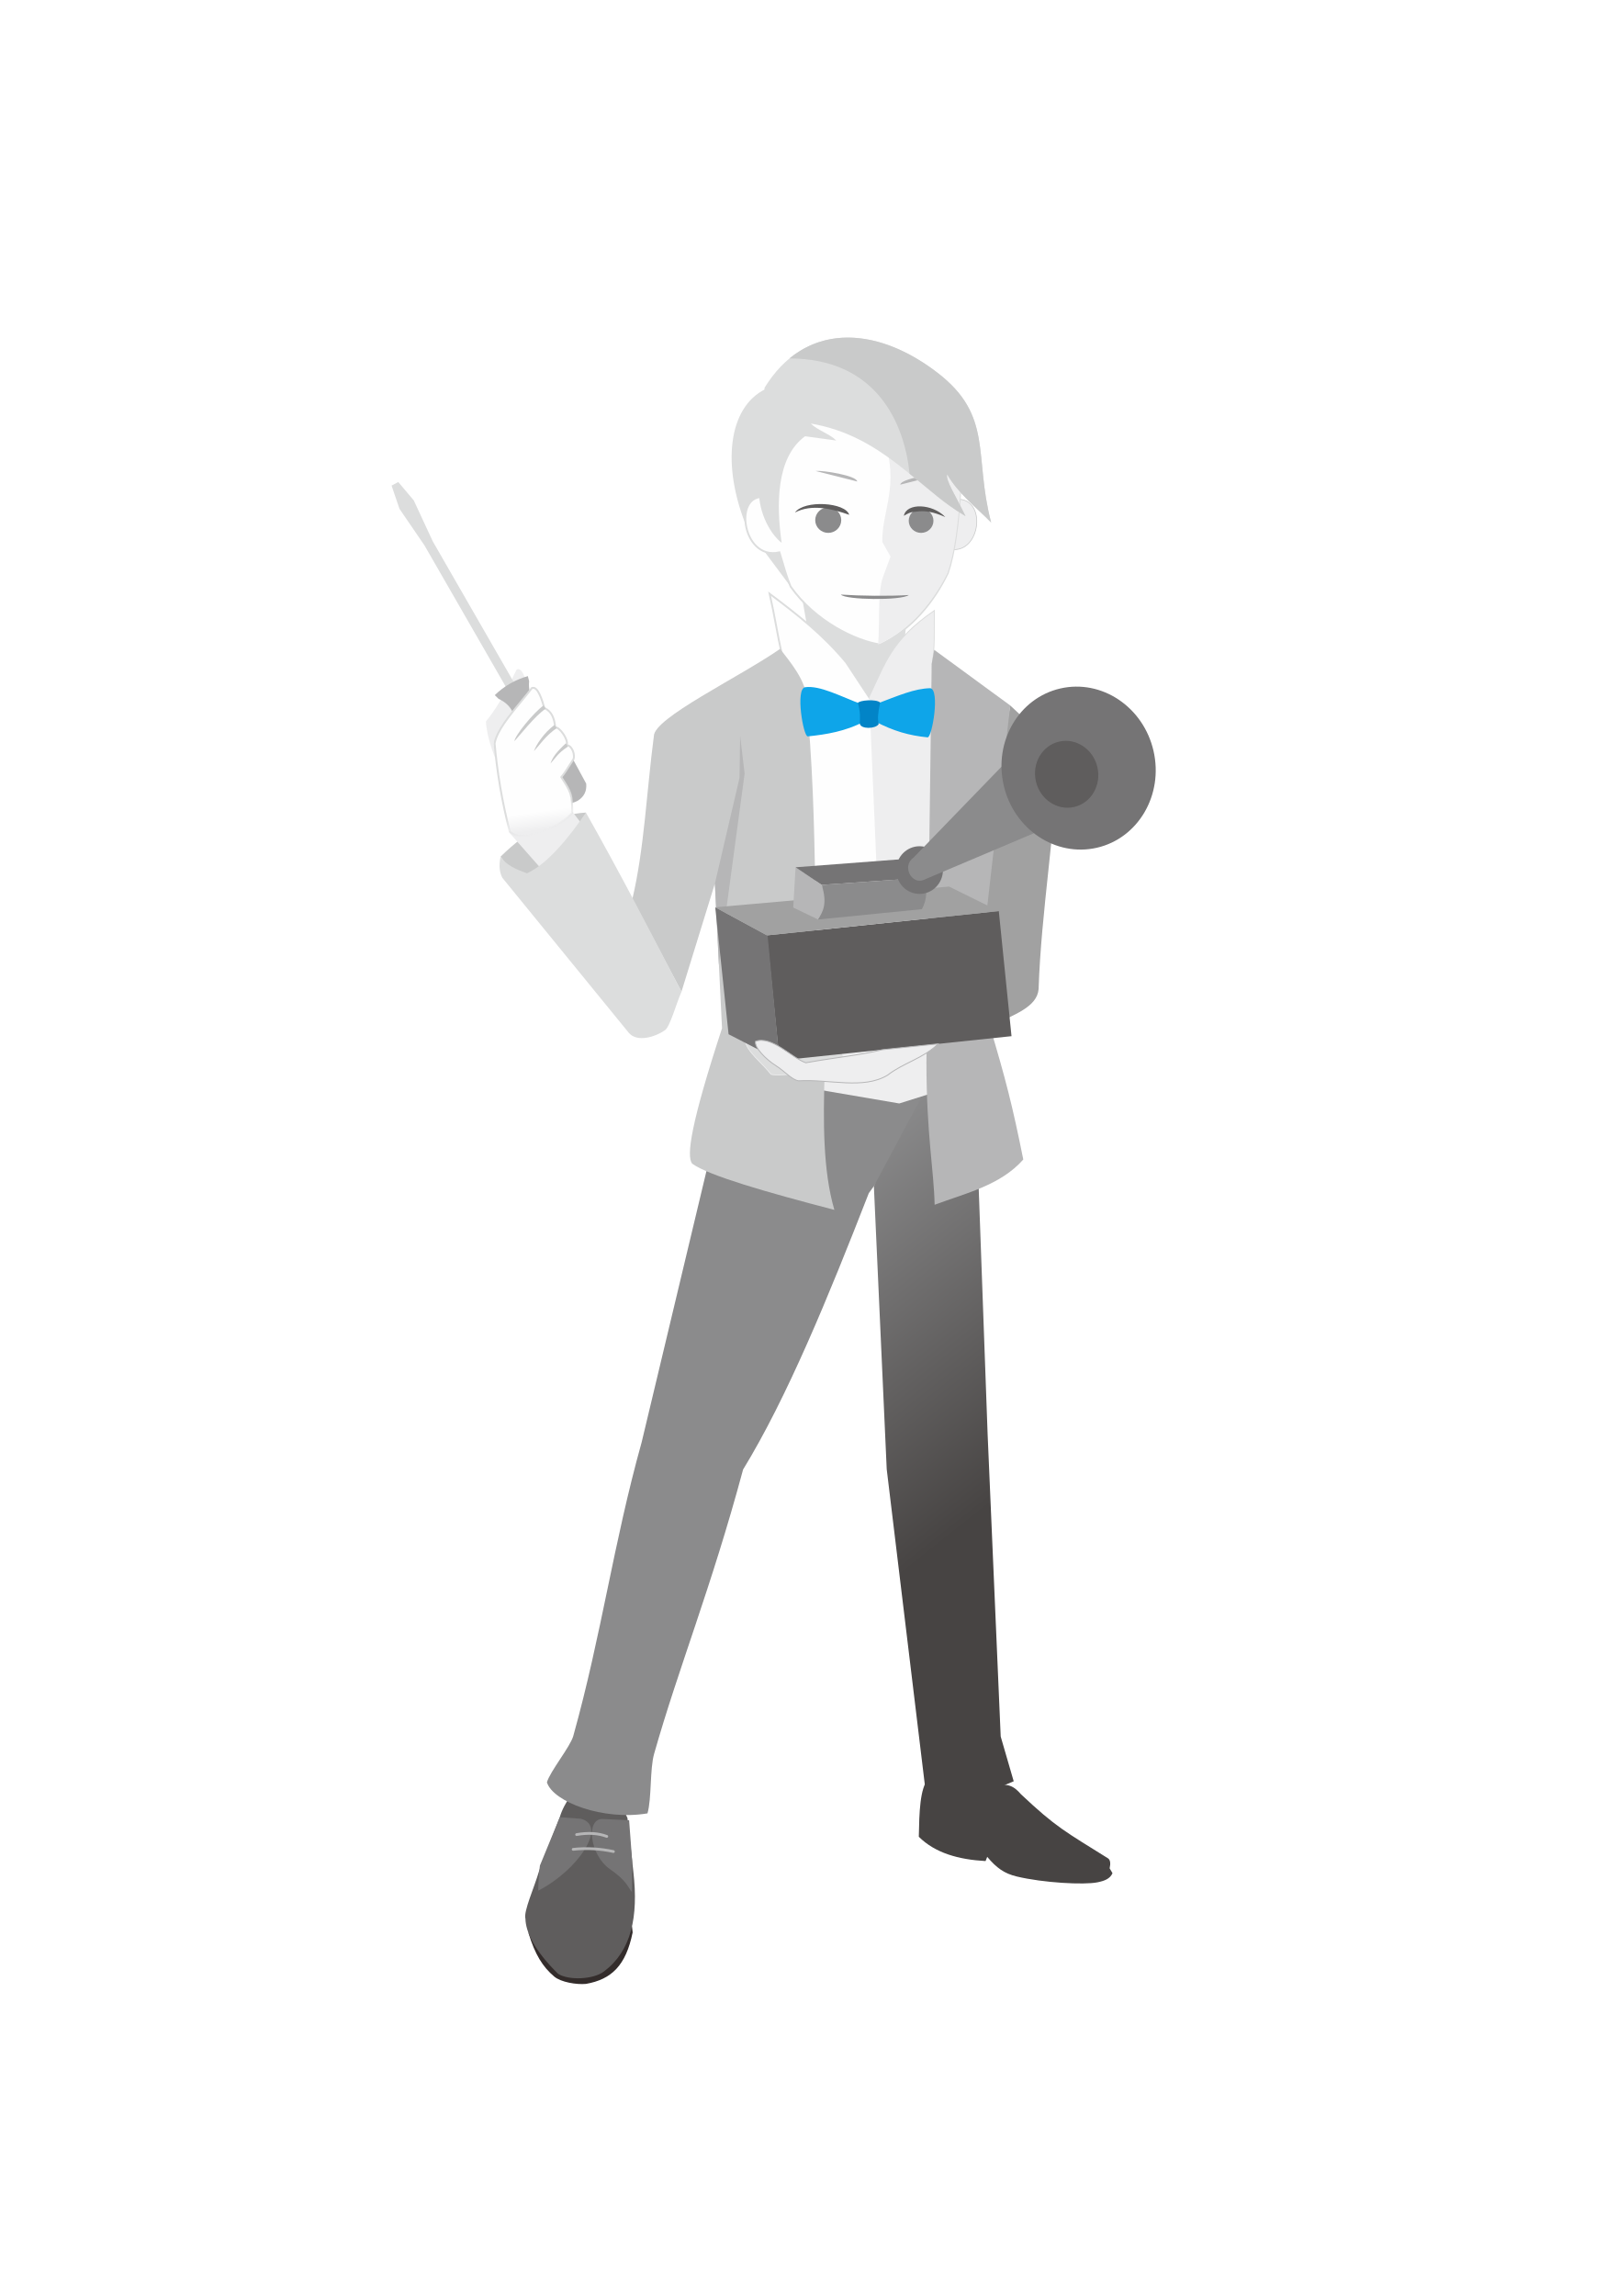
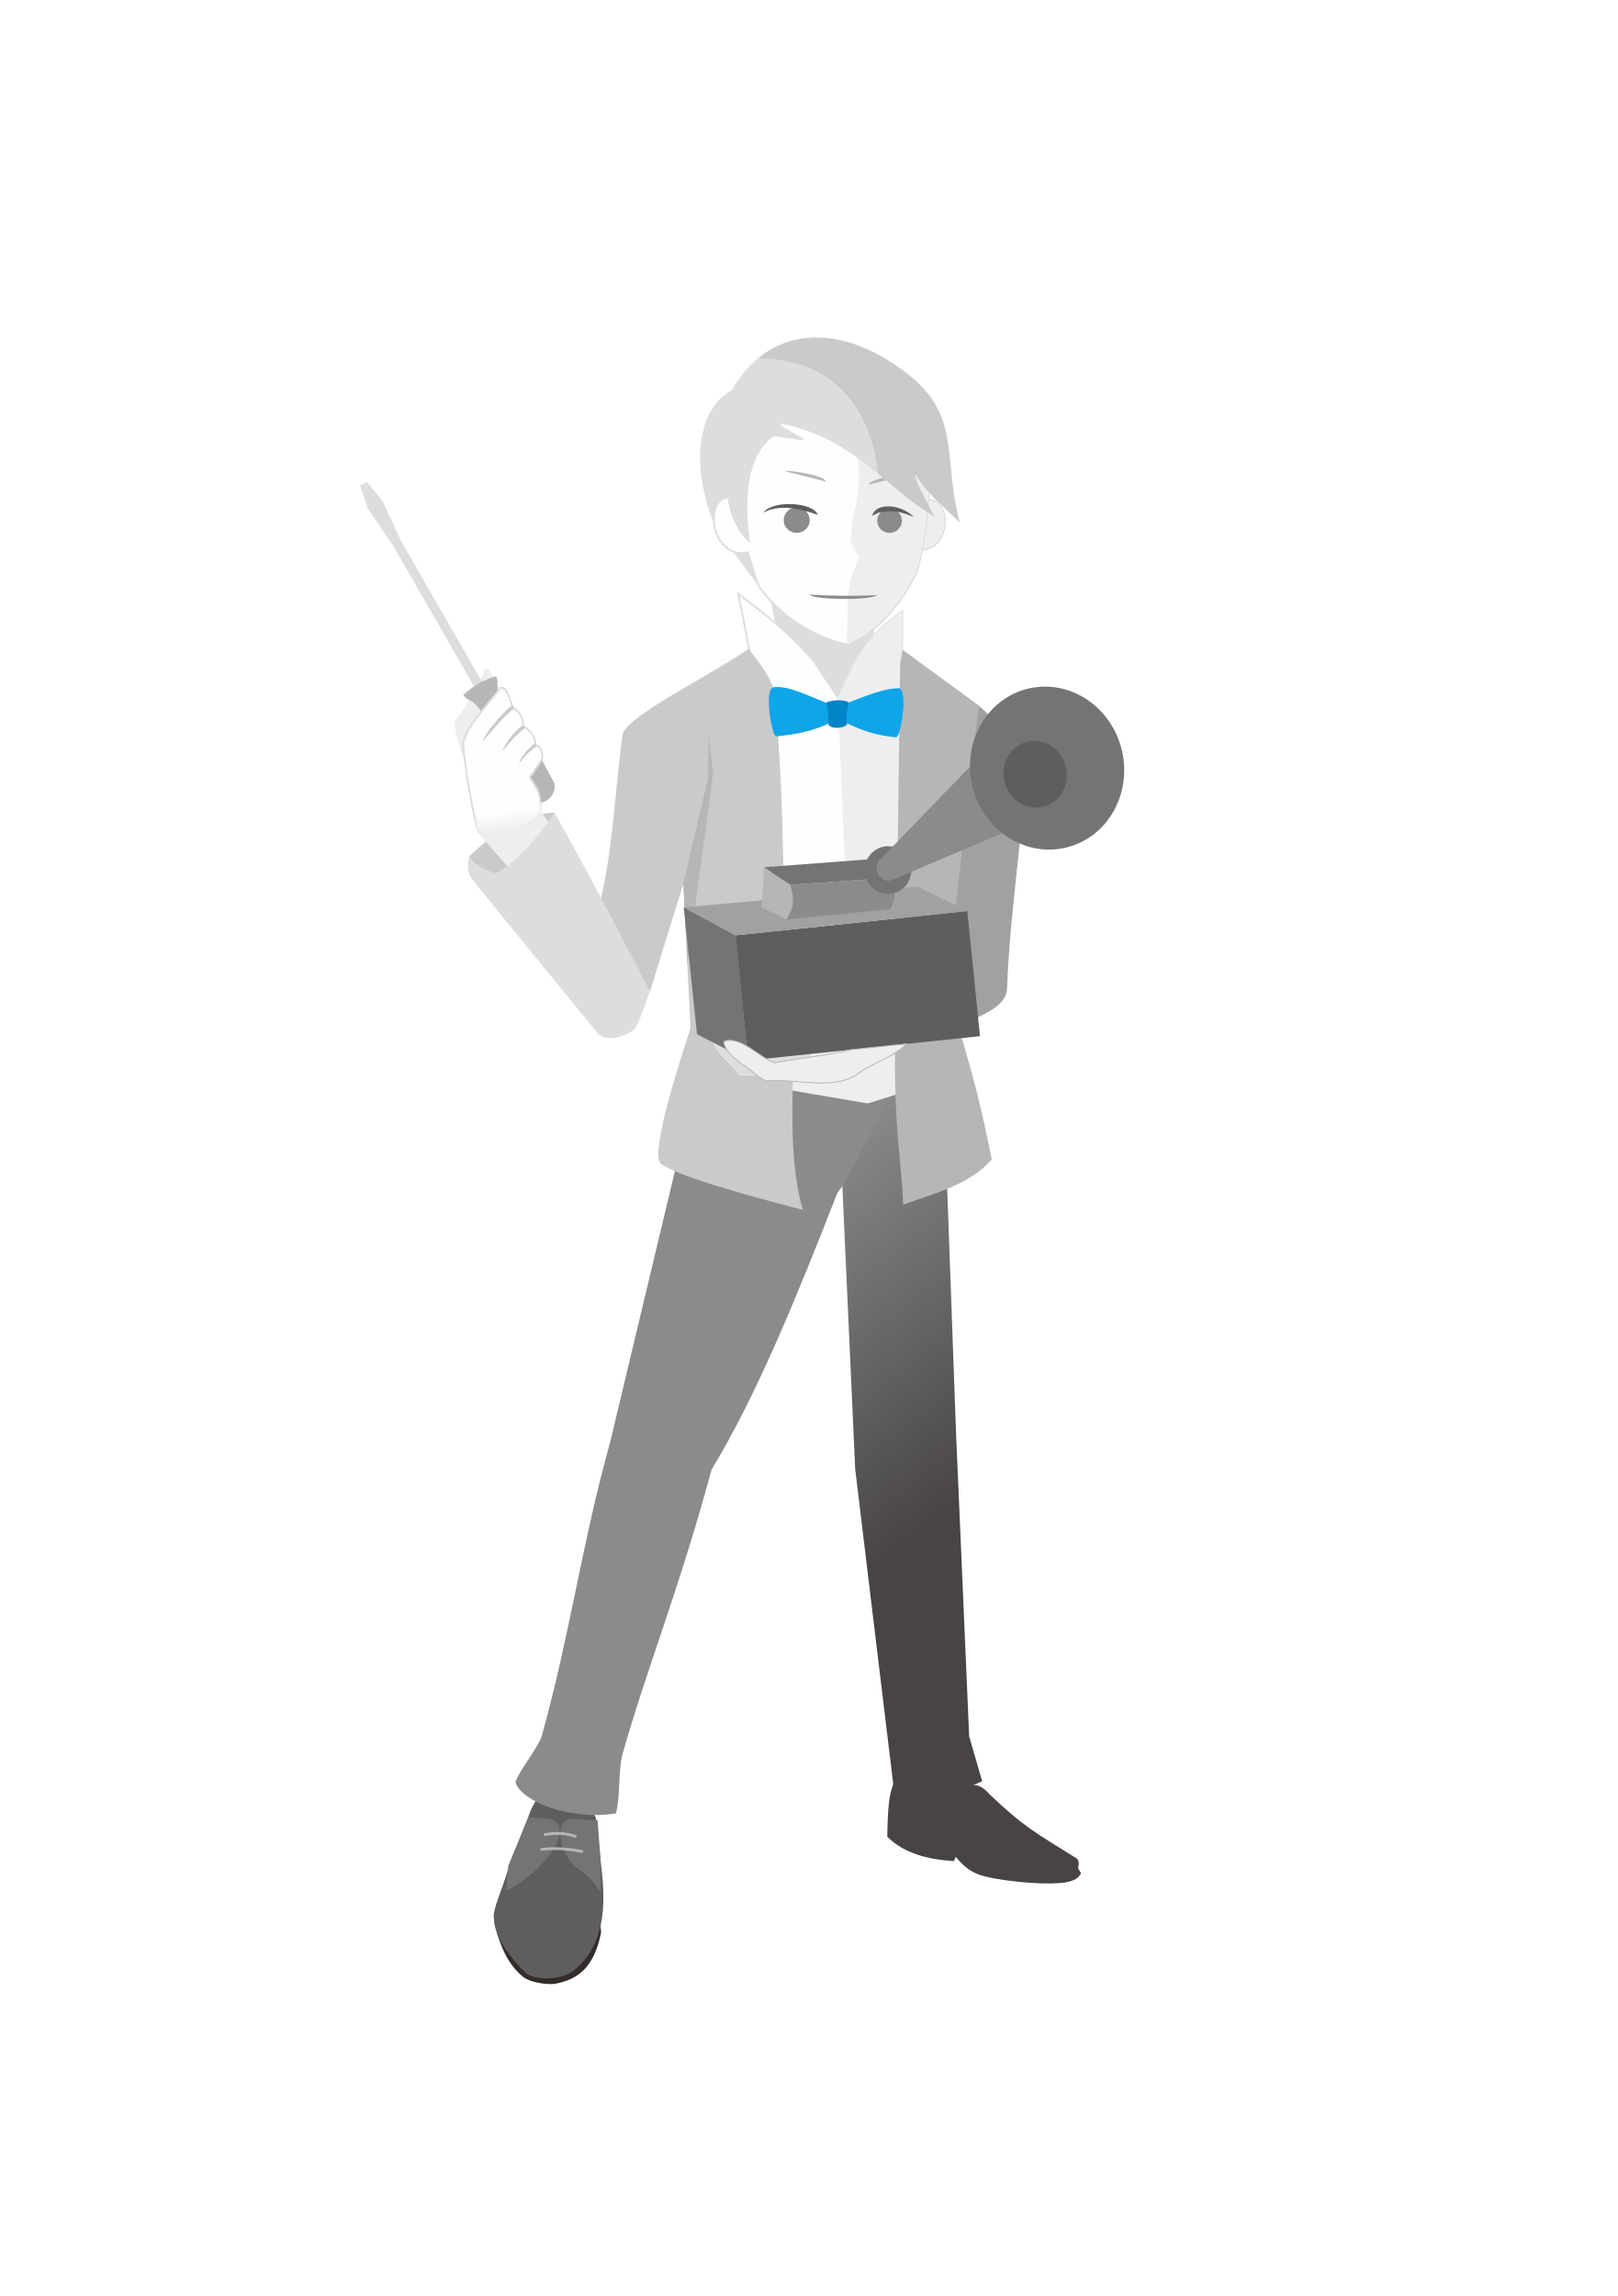
- <svg xmlns="http://www.w3.org/2000/svg" width="666" height="945" fill="none" viewBox="0 0 666 945">
-   <path fill="#332c2b" fill-rule="evenodd" d="m260.155 792.864.265 2.508c-2.777 13.624-8.704 19.312-19.191 21.168-3.8.375-10.297-.658-13.093-3.021-4.695-3.968-7.882-8.98-10.609-17.978z" clip-rule="evenodd" />
-   <path fill="#5f5d5d" fill-rule="evenodd" d="m230.432 747.935-8.535 22.172c-1.869 6.549-6.515 16.684-5.606 19.646.114 5.262 3.565 12.959 13.434 22.627 4.242 2.758 14.384 2.425 18.839-.909 11.383-8.522 14.259-22.593 12.172-40.91l-2.45-22.298-4.798-10.253-18.283.505c-2.259 3.384-3.994 6.575-4.773 9.42" clip-rule="evenodd" />
-   <path fill="#757475" fill-rule="evenodd" d="m230.432 747.935 8.611.631c11.193 2.739-.955 21.088-17.5 29.621.094-3.937.28-7.161.707-10.354z" clip-rule="evenodd" />
-   <path fill="#757475" fill-rule="evenodd" d="M248.343 748.674c-7.437-.546-5.628 14.861 2.71 20.617 6.636 4.582 7.173 6.95 9.051 9.477l.112-12.942-1.248-16.629c-3.763-.244-6.863-.279-10.625-.523" clip-rule="evenodd" />
-   <path stroke="#b6b6b7" stroke-linecap="round" stroke-miterlimit="22.926" stroke-width="1.134" d="M237.351 755.081c4.9-.85 9.007-.547 12.425.758m-13.837 5.317c5.844-.624 11.329-.217 16.566.909" />
-   <path fill="#8b8b8c" fill-rule="evenodd" d="m387.137 450.583-29.5 40.5c-16.748 42.947-33.665 84.188-51.75 113.75-13.194 49.022-26.488 81.301-36.618 116.983-1.82 6.414-.967 18.352-2.736 24.542-18.152 3.077-38.886-4.681-41.396-12.776 1.238-4.443 9.613-14.635 10.85-19.077 11.76-42.222 16.387-78.699 28.15-120.923l39.25-164.25 85.249 4.75z" clip-rule="evenodd" />
-   <path fill="url(#paint0_linear_31_2)" fill-rule="evenodd" d="m359.725 488.216 5.286 116.492 16.626 137.625c17.145 4.042 21.111-3.446 35.646-9.183l-5.355-18.425-5.383-124.436-5.033-138.83-12.876-17.377z" clip-rule="evenodd" />
-   <path fill="#a1a1a1" fill-rule="evenodd" d="m415.855 290.362 19.781 18.47c-.999 31.417-7.106 66.844-8.105 98.261-.625 7.429-9.924 10.467-20.051 15.395l-5.218-53.28z" clip-rule="evenodd" />
-   <path fill="#c9caca" fill-rule="evenodd" d="M241.182 334.441c-12.23.643-23.894 7.15-35.125 18.126l10.888 15.229 21.75-11.875z" clip-rule="evenodd" />
-   <path fill="#dcdddd" fill-rule="evenodd" d="m328.952 239.05 6.659 38.08 24.167 12.905 11.5-14.25 2.5-27.251zm-13.759-78.953c-15.606 7.499-18.286 31.872-7.547 57.49l21.853 29.269-14.414-35.416z" clip-rule="evenodd" />
-   <path fill="#eeeeef" fill-rule="evenodd" stroke="#c9caca" stroke-miterlimit="22.926" stroke-width=".288" d="M393.749 205.479c12.761-.685 9.992 22.605-2.41 20.609 1.165-7.392 1.245-13.217 2.41-20.609Z" clip-rule="evenodd" />
-   <path fill="#fefefe" fill-rule="evenodd" stroke="#dcdddd" stroke-miterlimit="22.926" stroke-width=".756" d="M320.852 227.337c1.753 5.827 3.027 10.461 4.594 14.091 10.101 14.316 26.67 22.32 36.916 23.856 12.758-5.991 22.129-17.638 27.8-29.414 2.792-8.209 4.296-19.863 5.21-34.824-1.877-53.014-71.035-57.708-78.707-7.232l-.47 11.088c-14.759-3.928-11.251 26.084 4.657 22.435Z" clip-rule="evenodd" />
-   <path fill="#eeeeef" fill-rule="evenodd" d="M363.689 180.647c6.903 18.824-.803 29.729-.482 42.425l3.375 6.026-3.134 8.437c-2.214 6.237-1.295 18.5-1.943 27.749 13.089-5.991 22.704-17.638 28.522-29.414 2.865-8.209 4.408-19.863 5.345-34.824a55 55 0 0 0-.801-7.604z" clip-rule="evenodd" />
-   <path fill="#b6b6b7" fill-rule="evenodd" d="M352.855 198.169c-.284-2.487-14.219-4.644-17.175-4.339 5.424 1.366 11.751 2.973 17.175 4.339m17.737 1.302c.284-2.487 14.219-4.644 17.175-4.339-5.424 1.366-11.751 2.974-17.175 4.339" clip-rule="evenodd" />
-   <path fill="#dcdddd" fill-rule="evenodd" d="M331.404 179.562c-12.063 8.763-11.825 28.571-9.642 43.871-5.397-4.232-10.14-14.233-9.221-23.251l2.17-40.566c16.368-26.741 45.238-26.113 71.109-6.268 23.245 17.831 14.903 34.152 22.176 61.708-6.173-6.28-13.511-11.878-18.078-19.766-.862 2.128 3.572 8.91 7.534 17.147-19.926-11.731-34.14-33.054-63.698-38.118 2.651 2.732 7.834 4.258 10.485 6.99-4.56-.663-8.275-1.084-12.835-1.747" clip-rule="evenodd" />
-   <path fill="#fefefe" fill-rule="evenodd" stroke="#dcdddd" stroke-miterlimit="22.926" stroke-width=".756" d="m322.933 280.503-.875-10.25c-2.125-9.208-3.125-16.666-5.25-25.875 11.822 8.884 21.896 16.752 31.5 28.25l9.531 14.469c6.831-14.197 9.048-23.244 26.563-35.438-.084 8.834.282 14.343-.876 21.625l6.971 176.839c-20.107-12.418-39.757-14.033-58.762-1.781l-5.833-134.933z" clip-rule="evenodd" />
-   <path fill="#eeeeef" fill-rule="evenodd" d="m357.839 287.097 6.554 153.188c5.972.723 11.994 2.568 18.061 5.445l7.738-3.336-6.666-169.11c1.158-7.282.867-12.79.876-21.625-17.515 12.194-19.732 21.241-26.563 35.438" clip-rule="evenodd" />
-   <path fill="#eeeeef" fill-rule="evenodd" d="m328.493 447.052.54-38.044 63.21 7.294-2.996 28.071 7.971 1.291-27.039 8.504z" clip-rule="evenodd" />
-   <path fill="#c9caca" fill-rule="evenodd" d="M321.196 267.027c.287 1.075 9.536 10.748 10.512 18.386 5.801 56.906 1.954 98.654 7.756 155.56-.634 20.66-.727 40.862 4 57-27.882-7.266-51.655-14.074-58.501-19-2.566-2.97-.52-16.769 12.251-55.75l-2.937-59.563-13.751 44.5-20.25-38c4.959-20.875 5.917-44.75 8.875-67.125-.151-7.503 34.697-24.005 52.045-36.008" clip-rule="evenodd" />
-   <path fill="#eeeeef" fill-rule="evenodd" d="m209.343 342.34 14.987 17.001 15.928-19.192-7.271-9.49z" clip-rule="evenodd" />
-   <path fill="#dcdddd" fill-rule="evenodd" d="M241.182 334.441c13.76 24.358 26.59 49.027 39.344 73.719-2.26 5.281-4.748 14.416-6.781 15.844-3.997 2.806-11.448 5.116-14.875 1.125l-52.063-63.812c-1.068-2.067-1.597-4.681-.75-8.75 2.322 3.594 6.538 5.295 10.875 6.875 8.57-3.895 17.744-15.312 24.25-25.001" clip-rule="evenodd" />
-   <path fill="#b6b6b7" fill-rule="evenodd" d="m384.567 267.458-1.041 5.826-2.171 163.954c.023 29.97 3.072 44.278 3.375 58.625 13.022-4.84 27.089-8.007 36.5-18.625-4.417-22-7.296-33.26-13.75-54.75l-1.332-47.287 9.707-84.839z" clip-rule="evenodd" />
-   <path fill="#0ea5e9" fill-rule="evenodd" d="M355.455 290.184c-9.788-3.719-17.927-8.147-24.036-7.337-4.102.62-.74 20.414 1.099 20.237 7.79-.783 15.534-2.13 23.04-6.027-.176-2.76.074-4.114-.103-6.873m4.946-.324c9.788-3.718 16.083-6.457 22.532-6.61 4.102.62.74 20.415-1.099 20.238-7.79-.784-14.043-2.622-21.55-6.519.177-2.76-.061-4.349.117-7.109" clip-rule="evenodd" />
-   <path fill="#0284c7" fill-rule="evenodd" d="M353.154 289.287c.647-1.038 7.376-1.682 9.14-.15-.945 4.504-1.073 6.749-.59 8.899-1.243 2-7.382 2.168-7.775-.194.078-2.564.299-4.44-.775-8.555" clip-rule="evenodd" />
-   <path fill="#474443" fill-rule="evenodd" d="M382.179 731.994c6.083 6.052 10.633 13.155 25.906 4.345 6.306-3.638 9.73-.707 12.151 2.111 14.515 13.692 18.234 15.372 35.923 26.446.855.647 1.099 1.961.611 4.072l1.182 2.015c-1.038 2.334-3.318 3.164-6.158 3.745-5.534 1.135-22.351.233-33.292-2.399-5.154-1.241-8.288-3.53-12.119-8.075l-.682 1.736c-11.049-.623-20.695-3.262-27.482-10.007.194-10.024.427-19.978 3.96-23.989" clip-rule="evenodd" />
-   <path fill="#eeeeef" fill-rule="evenodd" d="M206.384 318.406c-2.649-6.819-5.778-13.338-6.37-21.449 3.637-4.465 6.995-9.626 12.638-21.351 2.99-1.667 5.07 8.13 4.51 12.039z" clip-rule="evenodd" />
-   <path fill="#dcdddd" fill-rule="evenodd" d="m231.386 315.358-53.224-92.517-7.832-16.875-6.387-7.58-2.753 1.472 3.246 9.555 10.296 15.063 53.371 92.771z" clip-rule="evenodd" />
-   <path fill="#b6b6b7" fill-rule="evenodd" d="M237.755 329.607c2.6-1.597 3.86-3.887 3.549-7.087l-16.094-29.677c-4.631-2.576-8.006-6.068-7.397-12.464l-.532-2.104c-5.219 1.509-9.767 4.101-13.609 7.83l1.551 1.517c5.836 2.689 7.157 7.361 7.057 12.659l17.565 28.831c2.61 1.878 5.223 1.939 7.91.495" clip-rule="evenodd" />
-   <path fill="url(#paint1_linear_31_2)" fill-rule="evenodd" d="M209.789 342.12c-3.641-14.086-5.434-27.002-6.192-36.158 1.201-6.793 9.806-15.504 15.394-22.813 1.583-.52 3.246 1.578 5.051 8.233 3.211 1.466 4.164 4.524 4.512 8.008 1.638-.376 5.665 5.223 4.692 7.267 2.134.152 3.468 3.691 2.876 5.73-1.968 2.882-3.113 5.163-5.067 7.454 4.176 6.497 4.435 7.053 4.523 14.726-7.086 7.509-22.244 12.299-25.789 7.553" clip-rule="evenodd" />
-   <mask id="mask0_31_2" width="34" height="63" x="203" y="282" maskUnits="userSpaceOnUse" style="mask-type:luminance">
-     <path fill="url(#paint2_linear_31_2)" d="M236.657 282.675H203.2v61.728h33.457z" />
+ <svg xmlns="http://www.w3.org/2000/svg" width="666" height="945" viewBox="0 0 666 945" fill="none">
+   <path fill-rule="evenodd" clip-rule="evenodd" d="M247.178 792.864C247.267 793.7 247.355 794.536 247.443 795.372C244.666 808.996 238.739 814.684 228.252 816.54C224.452 816.915 217.955 815.882 215.159 813.519C210.464 809.551 207.276 804.539 204.55 795.541C218.76 794.649 232.969 793.756 247.178 792.864Z" fill="#332C2B" />
+   <path fill-rule="evenodd" clip-rule="evenodd" d="M217.455 747.935C214.61 755.325 211.765 762.716 208.92 770.107C207.051 776.656 202.405 786.791 203.314 789.753C203.428 795.015 206.879 802.712 216.748 812.38C220.99 815.138 231.132 814.805 235.587 811.471C246.97 802.949 249.846 788.878 247.759 770.561C246.942 763.129 246.125 755.695 245.309 748.263C243.71 744.845 242.11 741.428 240.511 738.01C234.417 738.178 228.323 738.347 222.228 738.515C219.968 741.899 218.234 745.09 217.455 747.935Z" fill="#5F5D5D" />
+   <path fill-rule="evenodd" clip-rule="evenodd" d="M217.455 747.935C220.325 748.145 223.196 748.356 226.066 748.566C237.259 751.305 225.111 769.654 208.566 778.187C208.66 774.25 208.846 771.026 209.273 767.833C212 761.201 214.728 754.568 217.455 747.935Z" fill="#757475" />
+   <path fill-rule="evenodd" clip-rule="evenodd" d="M235.366 748.674C227.929 748.128 229.738 763.535 238.076 769.291C244.712 773.873 245.249 776.241 247.127 778.768C247.164 774.454 247.202 770.14 247.239 765.826C246.823 760.283 246.407 754.74 245.991 749.197C242.228 748.953 239.128 748.918 235.366 748.674Z" fill="#757475" />
+   <path d="M224.374 755.081C229.274 754.231 233.381 754.534 236.799 755.839" stroke="#B6B6B7" stroke-width="1.134" stroke-miterlimit="22.926" stroke-linecap="round" />
+   <path d="M222.962 761.156C228.806 760.532 234.291 760.939 239.528 762.065" stroke="#B6B6B7" stroke-width="1.134" stroke-miterlimit="22.926" stroke-linecap="round" />
+   <path fill-rule="evenodd" clip-rule="evenodd" d="M374.16 450.583C364.326 464.083 354.493 477.583 344.66 491.083C327.912 534.03 310.995 575.271 292.91 604.833C279.716 653.855 266.422 686.134 256.292 721.816C254.472 728.23 255.325 740.168 253.556 746.358C235.404 749.435 214.67 741.677 212.16 733.582C213.397 729.139 221.773 718.947 223.01 714.505C234.77 672.283 239.397 635.806 251.159 593.582C261.12 551.9 277.326 484.082 290.409 429.332L375.659 434.082L374.16 450.583Z" fill="#8B8B8C" />
+   <path fill-rule="evenodd" clip-rule="evenodd" d="M346.748 488.216L352.034 604.708C357.576 650.583 363.118 696.458 368.66 742.333C385.805 746.375 389.771 738.887 404.306 733.15L398.951 714.725L393.568 590.289L388.535 451.459L375.659 434.082L346.748 488.216Z" fill="url(#paint0_linear_31_2)" />
+   <path fill-rule="evenodd" clip-rule="evenodd" d="M402.878 290.362L422.659 308.832C421.66 340.249 415.553 375.676 414.554 407.093C413.929 414.522 404.63 417.56 394.503 422.488L389.285 369.208L402.878 290.362Z" fill="#A1A1A1" />
+   <path fill-rule="evenodd" clip-rule="evenodd" d="M228.205 334.441C215.975 335.084 204.311 341.591 193.08 352.567L203.968 367.796L225.718 355.921L228.205 334.441Z" fill="#C9CACA" />
+   <path fill-rule="evenodd" clip-rule="evenodd" d="M315.975 239.05L322.634 277.13L346.801 290.035L358.301 275.785L360.801 248.534L315.975 239.05Z" fill="#DCDDDD" />
+   <path fill-rule="evenodd" clip-rule="evenodd" d="M302.216 160.097C286.61 167.596 283.93 191.969 294.669 217.587L316.522 246.856L302.108 211.44L302.216 160.097Z" fill="#DCDDDD" />
+   <path fill-rule="evenodd" clip-rule="evenodd" d="M380.772 205.479C393.533 204.794 390.764 228.084 378.362 226.088C379.527 218.696 379.607 212.871 380.772 205.479Z" fill="#EEEEEF" stroke="#C9CACA" stroke-width="0.288" stroke-miterlimit="22.926" />
+   <path fill-rule="evenodd" clip-rule="evenodd" d="M307.875 227.337C309.628 233.164 310.902 237.798 312.469 241.428C322.57 255.744 339.139 263.748 349.385 265.284C362.143 259.293 371.514 247.646 377.185 235.87C379.977 227.661 381.481 216.007 382.395 201.046C380.518 148.032 311.36 143.338 303.688 193.814C303.531 197.51 303.375 201.206 303.218 204.902C288.459 200.974 291.967 230.986 307.875 227.337Z" fill="#FEFEFE" stroke="#DCDDDD" stroke-width="0.756" stroke-miterlimit="22.926" />
+   <path fill-rule="evenodd" clip-rule="evenodd" d="M350.712 180.647C357.615 199.471 349.909 210.376 350.23 223.072L353.605 229.098L350.471 237.535C348.257 243.772 349.176 256.035 348.528 265.284C361.617 259.293 371.232 247.646 377.05 235.87C379.915 227.661 381.458 216.007 382.395 201.046C382.299 198.387 382.021 195.856 381.594 193.442L350.712 180.647Z" fill="#EEEEEF" />
+   <path fill-rule="evenodd" clip-rule="evenodd" d="M339.878 198.169C339.594 195.682 325.658 193.525 322.703 193.83C328.127 195.196 334.454 196.803 339.878 198.169Z" fill="#B6B6B7" />
+   <path fill-rule="evenodd" clip-rule="evenodd" d="M357.615 199.471C357.899 196.984 371.834 194.827 374.79 195.132C369.366 196.498 363.039 198.106 357.615 199.471Z" fill="#B6B6B7" />
+   <path fill-rule="evenodd" clip-rule="evenodd" d="M318.427 179.562C306.364 188.325 306.602 208.133 308.785 223.433C303.388 219.201 298.645 209.2 299.564 200.182C300.347 185.538 300.95 174.259 301.734 159.616C318.102 132.875 346.972 133.503 372.843 153.348C396.088 171.179 387.746 187.5 395.019 215.056C388.846 208.776 381.508 203.178 376.941 195.29C376.079 197.418 380.513 204.2 384.475 212.437C364.548 200.706 350.335 179.383 320.777 174.319C323.428 177.051 328.61 178.577 331.262 181.309C326.702 180.646 322.987 180.225 318.427 179.562Z" fill="#DCDDDD" />
+   <path fill-rule="evenodd" clip-rule="evenodd" d="M309.956 280.503C309.665 277.087 309.373 273.67 309.081 270.253C306.956 261.045 305.956 253.587 303.831 244.378C315.653 253.262 325.727 261.13 335.331 272.628C338.508 277.451 341.685 282.274 344.862 287.097C351.693 272.9 353.91 263.853 371.425 251.659C371.341 260.493 371.707 266.002 370.549 273.284C372.873 332.231 375.196 391.177 377.52 450.123C357.413 437.705 337.763 436.09 318.758 448.342L312.925 313.409C311.935 302.441 310.946 291.472 309.956 280.503Z" fill="#FEFEFE" stroke="#DCDDDD" stroke-width="0.756" stroke-miterlimit="22.926" />
+   <path fill-rule="evenodd" clip-rule="evenodd" d="M344.862 287.097L351.416 440.285C357.388 441.008 363.41 442.853 369.477 445.73L377.215 442.394L370.549 273.284C371.707 266.002 371.416 260.494 371.425 251.659C353.91 263.853 351.693 272.9 344.862 287.097Z" fill="#EEEEEF" />
+   <path fill-rule="evenodd" clip-rule="evenodd" d="M315.516 447.052L316.056 409.008L379.266 416.302L376.27 444.373L384.241 445.664L357.202 454.168L315.516 447.052Z" fill="#EEEEEF" />
+   <path fill-rule="evenodd" clip-rule="evenodd" d="M308.218 267.027C308.506 268.102 317.755 277.775 318.73 285.413C324.532 342.319 320.685 384.067 326.487 440.973C325.853 461.633 325.76 481.835 330.487 497.973C302.605 490.707 278.832 483.899 271.986 478.973C269.42 476.003 271.466 462.204 284.237 423.223C283.258 403.369 282.278 383.515 281.3 363.66C276.716 378.494 272.133 393.327 267.549 408.16C260.799 395.494 254.049 382.827 247.299 370.16C252.258 349.285 253.216 325.41 256.174 303.035C256.022 295.532 290.87 279.03 308.218 267.027Z" fill="#C9CACA" />
+   <path fill-rule="evenodd" clip-rule="evenodd" d="M196.366 342.34L211.353 359.341L227.281 340.149L220.01 330.659L196.366 342.34Z" fill="#EEEEEF" />
+   <path fill-rule="evenodd" clip-rule="evenodd" d="M228.205 334.441C241.965 358.799 254.795 383.468 267.549 408.16C265.289 413.441 262.801 422.576 260.768 424.004C256.771 426.81 249.32 429.12 245.893 425.129C228.539 403.858 211.184 382.588 193.83 361.317C192.762 359.25 192.233 356.636 193.08 352.567C195.402 356.161 199.618 357.862 203.955 359.442C212.525 355.547 221.699 344.13 228.205 334.441Z" fill="#DCDDDD" />
+   <path fill-rule="evenodd" clip-rule="evenodd" d="M371.59 267.458L370.549 273.284C369.825 327.936 369.102 382.586 368.378 437.238C368.401 467.208 371.45 481.516 371.753 495.863C384.775 491.023 398.842 487.856 408.253 477.238C403.836 455.238 400.957 443.978 394.503 422.488L393.171 375.201L402.878 290.362L371.59 267.458Z" fill="#B6B6B7" />
+   <path fill-rule="evenodd" clip-rule="evenodd" d="M342.478 290.184C332.69 286.465 324.551 282.037 318.442 282.847C314.34 283.467 317.701 303.261 319.541 303.084C327.331 302.301 335.075 300.954 342.581 297.057C342.404 294.297 342.655 292.943 342.478 290.184Z" fill="#0EA5E9" />
+   <path fill-rule="evenodd" clip-rule="evenodd" d="M347.424 289.86C357.212 286.142 363.507 283.403 369.956 283.25C374.058 283.87 370.696 303.665 368.856 303.488C361.067 302.704 354.814 300.866 347.307 296.969C347.484 294.209 347.246 292.62 347.424 289.86Z" fill="#0EA5E9" />
+   <path fill-rule="evenodd" clip-rule="evenodd" d="M340.177 289.287C340.824 288.249 347.553 287.605 349.317 289.137C348.372 293.641 348.244 295.886 348.727 298.036C347.484 300.036 341.345 300.204 340.952 297.842C341.03 295.278 341.251 293.402 340.177 289.287Z" fill="#0284C7" />
+   <path fill-rule="evenodd" clip-rule="evenodd" d="M369.202 731.994C375.285 738.046 379.835 745.149 395.108 736.339C401.414 732.701 404.838 735.632 407.259 738.45C421.774 752.142 425.493 753.822 443.182 764.896C444.037 765.543 444.281 766.857 443.793 768.968C444.187 769.64 444.582 770.311 444.975 770.983C443.937 773.317 441.657 774.147 438.817 774.728C433.283 775.863 416.466 774.961 405.525 772.329C400.371 771.088 397.237 768.799 393.406 764.254C393.179 764.833 392.951 765.411 392.724 765.99C381.675 765.367 372.029 762.728 365.242 755.983C365.436 745.959 365.669 736.005 369.202 731.994Z" fill="#474443" />
+   <path fill-rule="evenodd" clip-rule="evenodd" d="M193.407 318.406C190.758 311.587 187.629 305.068 187.037 296.957C190.674 292.492 194.032 287.331 199.675 275.606C202.665 273.939 204.745 283.736 204.185 287.645C200.592 297.899 197 308.153 193.407 318.406Z" fill="#EEEEEF" />
+   <path fill-rule="evenodd" clip-rule="evenodd" d="M218.409 315.358L165.185 222.841L157.353 205.966L150.966 198.386L148.213 199.858L151.459 209.413L161.755 224.476L215.126 317.247L218.409 315.358Z" fill="#DCDDDD" />
+   <path fill-rule="evenodd" clip-rule="evenodd" d="M224.778 329.607C227.378 328.01 228.638 325.72 228.326 322.52L212.232 292.843C207.602 290.267 204.227 286.775 204.836 280.379L204.304 278.275C199.085 279.784 194.537 282.376 190.695 286.105L192.246 287.622C198.082 290.311 199.403 294.983 199.303 300.281L216.868 329.112C219.478 330.99 222.091 331.051 224.778 329.607Z" fill="#B6B6B7" />
+   <path fill-rule="evenodd" clip-rule="evenodd" d="M196.812 342.12C193.171 328.034 191.378 315.118 190.62 305.962C191.82 299.169 200.426 290.458 206.014 283.149C207.597 282.629 209.26 284.727 211.065 291.382C214.276 292.848 215.229 295.906 215.577 299.39C217.215 299.014 221.242 304.613 220.269 306.657C222.403 306.809 223.737 310.348 223.144 312.387C221.177 315.269 220.032 317.55 218.078 319.841C222.254 326.338 222.513 326.894 222.601 334.567C215.515 342.076 200.357 346.866 196.812 342.12Z" fill="url(#paint1_linear_31_2)" />
+   <mask id="mask0_31_2" style="mask-type:luminance" maskUnits="userSpaceOnUse" x="190" y="282" width="34" height="63">
+     <path d="M223.68 282.675H190.223V344.403H223.68V282.675Z" fill="url(#paint2_linear_31_2)" />
  </mask>
  <g mask="url(#mask0_31_2)">
-     <path fill="#dcdddd" d="M209.408 342.218a223 223 0 0 1-3.876-18.108c-1.179-6.892-1.911-13.075-2.328-18.116l-.004-.05.009-.05c.927-5.252 6.125-11.544 11.036-17.489 1.563-1.891 3.097-3.748 4.433-5.495l.075-.098.116-.038c.972-.319 1.939.117 2.894 1.586.847 1.304 1.716 3.475 2.612 6.744 1.601.776 2.654 1.94 3.35 3.351.659 1.335.996 2.887 1.182 4.537q.271.039.561.177c.777.371 1.714 1.3 2.51 2.403.789 1.091 1.455 2.37 1.703 3.456.11.477.14.926.07 1.319l.024.007c.943.273 1.706 1.105 2.208 2.125.485.989.733 2.169.661 3.183a4 4 0 0 1-.145.835l-.018.062-.034.051a85 85 0 0 0-1.86 2.872c-.976 1.556-1.865 2.972-3.043 4.39 2.005 3.123 3.084 4.864 3.681 6.774.612 1.956.701 4.04.746 7.918l.002.159-.109.114a25.6 25.6 0 0 1-3.312 2.921c-3.736 2.79-8.419 4.948-12.624 5.979-4.277 1.05-8.092.929-9.996-.867a4 4 0 0 1-.459-.514l-.045-.06zm-3.099-18.241a222 222 0 0 0 3.84 17.964q.15.191.323.355c1.692 1.596 5.24 1.665 9.272.676 4.104-1.006 8.681-3.117 12.336-5.846a25 25 0 0 0 3.103-2.716c-.044-3.692-.136-5.694-.71-7.53-.582-1.86-1.681-3.608-3.749-6.827l-.158-.245.19-.223c1.237-1.45 2.152-2.909 3.165-4.522a88 88 0 0 1 1.839-2.845 3.4 3.4 0 0 0 .098-.611c.063-.882-.156-1.914-.582-2.782-.411-.836-1.01-1.509-1.719-1.716a1.7 1.7 0 0 0-.339-.059l-.578-.042.249-.522c.15-.314.142-.764.024-1.282-.225-.983-.841-2.158-1.573-3.173-.725-1.002-1.552-1.834-2.212-2.149-.198-.095-.365-.136-.486-.108l-.435.1-.045-.445c-.169-1.7-.484-3.291-1.144-4.626-.644-1.305-1.627-2.373-3.14-3.064l-.169-.077-.048-.177c-.892-3.288-1.742-5.44-2.558-6.696-.679-1.045-1.302-1.42-1.88-1.295-1.349 1.757-2.846 3.569-4.369 5.414-4.832 5.849-9.945 12.037-10.859 17.073.416 5.018 1.144 11.16 2.314 17.996" />
+     <path d="M196.431 342.218C194.788 335.861 193.52 329.746 192.555 324.11C191.376 317.218 190.644 311.035 190.227 305.994L190.223 305.944L190.232 305.894C191.159 300.642 196.357 294.35 201.268 288.405C202.831 286.514 204.365 284.657 205.701 282.91L205.776 282.812L205.892 282.774C206.864 282.455 207.83 282.891 208.786 284.36C209.633 285.664 210.502 287.835 211.398 291.104C212.999 291.88 214.052 293.044 214.748 294.455C215.407 295.79 215.744 297.342 215.93 298.992C216.11 299.017 216.298 299.078 216.49 299.169C217.268 299.54 218.204 300.469 219.001 301.572C219.79 302.663 220.456 303.942 220.704 305.028C220.814 305.505 220.844 305.954 220.774 306.347L220.798 306.354C221.741 306.627 222.504 307.459 223.006 308.479C223.491 309.468 223.739 310.648 223.667 311.662C223.646 311.953 223.598 312.234 223.522 312.497L223.504 312.559L223.47 312.61C222.767 313.639 222.173 314.585 221.61 315.482C220.634 317.038 219.745 318.454 218.567 319.872C220.572 322.995 221.651 324.736 222.248 326.646C222.86 328.602 222.949 330.686 222.994 334.564L222.996 334.723L222.887 334.837C221.914 335.869 220.793 336.849 219.575 337.758C215.839 340.548 211.156 342.706 206.951 343.737C202.674 344.787 198.859 344.666 196.955 342.87C196.786 342.71 196.631 342.537 196.496 342.356L196.451 342.296L196.431 342.218ZM193.332 323.977C194.291 329.578 195.547 335.645 197.172 341.941C197.272 342.068 197.38 342.187 197.495 342.296C199.187 343.892 202.735 343.961 206.767 342.972C210.871 341.966 215.448 339.855 219.103 337.126C220.244 336.274 221.292 335.363 222.206 334.41C222.162 330.718 222.07 328.716 221.496 326.88C220.914 325.02 219.815 323.272 217.747 320.053L217.589 319.808L217.779 319.585C219.016 318.135 219.931 316.676 220.944 315.063C221.505 314.168 222.097 313.226 222.783 312.218C222.833 312.03 222.865 311.824 222.881 311.607C222.944 310.725 222.725 309.693 222.299 308.825C221.888 307.989 221.289 307.316 220.58 307.109C220.472 307.079 220.358 307.058 220.241 307.05L219.663 307.008L219.912 306.486C220.062 306.172 220.054 305.722 219.936 305.204C219.711 304.221 219.095 303.046 218.362 302.031C217.638 301.029 216.811 300.197 216.151 299.882C215.953 299.787 215.786 299.746 215.665 299.774L215.23 299.874L215.185 299.429C215.016 297.729 214.7 296.138 214.041 294.803C213.397 293.498 212.414 292.43 210.901 291.739L210.732 291.662L210.684 291.485C209.792 288.197 208.942 286.045 208.126 284.789C207.446 283.744 206.824 283.369 206.246 283.494C204.897 285.251 203.4 287.063 201.877 288.908C197.045 294.757 191.932 300.945 191.018 305.981C191.434 310.999 192.162 317.141 193.332 323.977Z" fill="#DCDDDD" />
  </g>
-   <path fill="#c9caca" fill-rule="evenodd" d="M223.752 290.344c-4.459 3.275-11.979 12.682-11.979 14.705 2.2-2.37 8.471-10.453 12.859-13.366zm4.522 8.021c-4.458 3.275-7.675 8.373-8.486 10.805 2.12-2.256 4.979-6.554 9.367-9.467zm4.643 7.566c-4.126 3.884-5.495 5.883-6.307 8.316 2.12-2.256 2.8-4.065 7.188-6.978z" clip-rule="evenodd" />
-   <path fill="#8b8b8c" d="M340.937 219.327c2.958 0 5.356-2.349 5.356-5.247s-2.398-5.247-5.356-5.247-5.356 2.349-5.356 5.247 2.398 5.247 5.356 5.247" />
-   <path fill="#8b8b8c" fill-rule="evenodd" d="M379.157 209.358c2.81 0 5.089 2.232 5.089 4.985s-2.279 4.984-5.089 4.984c-2.809 0-5.088-2.231-5.088-4.984s2.279-4.985 5.088-4.985" clip-rule="evenodd" />
-   <path fill="#5f5d5d" fill-rule="evenodd" d="M327.235 210.944c3.876-5.317 20.847-4.19 22.328.944-6.761-2.381-15.334-4.626-22.328-.944m61.886 1.866c-5.262-5.558-15.998-5.973-17.056-.508 3.076-1.844 3.581-1.49 5.003-1.699 3.605-.529 7.039.004 12.053 2.207" clip-rule="evenodd" />
-   <path fill="#8b8b8c" fill-rule="evenodd" d="M346.151 244.722c1.751 2.204 24.866 2.542 27.96.181-7.839.53-20.381.351-27.96-.181" clip-rule="evenodd" />
-   <path fill="#c9caca" fill-rule="evenodd" d="M325.003 147.518c35.881.088 47.296 26.698 49.421 47.476 9.051 7.08 13.643 11.917 23.028 17.443-3.962-8.237-8.396-15.019-7.534-17.147 4.567 7.888 11.905 13.486 18.079 19.766-7.274-27.556 1.068-43.877-22.177-61.708a85 85 0 0 0-1.122-.846l-.339-.249a97 97 0 0 0-.783-.571l-.415-.296a84 84 0 0 0-.741-.521l-.391-.272a94 94 0 0 0-.894-.605l-.237-.16a79 79 0 0 0-1.117-.729l-.352-.222q-.39-.248-.779-.489l-.445-.272a65 65 0 0 0-.702-.423l-.445-.263q-.406-.239-.812-.469l-.309-.177a72 72 0 0 0-1.144-.633l-.189-.101q-.464-.25-.928-.49l-.453-.232q-.352-.18-.704-.354l-.435-.214q-.38-.185-.759-.364l-.404-.19q-.465-.217-.931-.423l-.2-.091a59 59 0 0 0-1.11-.478l-.424-.174q-.364-.15-.727-.295l-.465-.182-.657-.25q-.253-.096-.507-.188a70 70 0 0 0-.728-.259l-.383-.135a58 58 0 0 0-1.094-.362l-.421-.131a57 57 0 0 0-.703-.215l-.507-.147a72 72 0 0 0-1.148-.316q-.305-.08-.61-.156l-.515-.128a37 37 0 0 0-.714-.164 52 52 0 0 0-.76-.166q-.34-.071-.68-.138-.268-.052-.534-.1-.29-.053-.579-.103a51 51 0 0 0-1.135-.179l-.514-.074a40 40 0 0 0-.603-.075 48 48 0 0 0-1.525-.162l-.501-.039q-.298-.023-.595-.042-.267-.016-.534-.029l-.558-.025q-.27-.01-.538-.017l-.544-.008q-.278-.004-.555-.005-.26.002-.516.007a40 40 0 0 0-1.042.028q-.235.008-.47.019-.293.015-.586.037-.24.015-.477.034-.295.023-.591.05l-.437.044q-.316.033-.63.07l-.32.042q-.632.083-1.26.186l-.373.061q-.288.052-.576.107-.229.044-.456.09-.291.059-.579.124l-.431.097q-.3.07-.599.144l-.362.094q-1.09.286-2.161.639l-.358.117q-.305.106-.611.216l-.352.129q-.314.117-.626.24l-.326.131q-.318.127-.633.261l-.239.106q-.667.291-1.327.61l-.215.103q-.307.152-.613.312l-.338.176q-.29.153-.577.313l-.339.19q-.3.17-.598.345l-.249.15a38 38 0 0 0-2.049 1.327l-.299.207q-.279.197-.554.402l-.324.24q-.279.208-.554.423l-.291.23q-.291.23-.581.467" clip-rule="evenodd" />
-   <path fill="#b6b6b7" fill-rule="evenodd" d="m294.277 363.66 10.143-43.526.251-17.25 1.845 15.515-10.597 78.565z" clip-rule="evenodd" />
-   <path fill="#dcdddd" fill-rule="evenodd" stroke="#eeeeef" stroke-miterlimit="22.926" stroke-width=".288" d="M349.248 440.559c-3.295-.443-29.858 2.825-31.903 1.57-3.542-4.604-9.958-9.271-10.625-13.812l11.125 4.687 28.167-1.297z" clip-rule="evenodd" />
-   <path fill="#5f5d5d" fill-rule="evenodd" d="m315.654 384.992 95.492-10.003 5.235 51.485-95.492 10.003z" clip-rule="evenodd" />
-   <path fill="#757475" fill-rule="evenodd" d="m320.889 436.477-20.976-10.794-5.489-52.253 21.549 11.629z" clip-rule="evenodd" />
-   <path fill="#a1a1a1" fill-rule="evenodd" d="m294.424 373.43 96.249-8.535 20.473 10.094-95.492 10.003z" clip-rule="evenodd" />
-   <path fill="#b6b6b7" fill-rule="evenodd" d="m338.251 364.204-10.751-7.25-.979 16.567 10.23 4.933 5.375-5.25z" clip-rule="evenodd" />
-   <path fill="#8b8b8c" fill-rule="evenodd" d="M336.751 378.454c1.925-3.216 3.976-6.295 1.5-14.25l41-2.875c2.95 4.674 2.302 8.868.25 12.875z" clip-rule="evenodd" />
-   <path fill="#757475" fill-rule="evenodd" d="m327.5 356.954 46.344-3.532 5.407 7.907-41 2.875z" clip-rule="evenodd" />
-   <path fill="#757475" d="M378.532 367.922c5.316 0 9.625-4.393 9.625-9.812s-4.309-9.813-9.625-9.813-9.625 4.394-9.625 9.813 4.309 9.812 9.625 9.812" />
-   <path fill="#8b8b8c" fill-rule="evenodd" d="m376.094 352.922 44.938-46.437 16.25 31.5-56.954 24.127c-4.844 2.24-9.39-5.492-4.234-9.19" clip-rule="evenodd" />
-   <path fill="#757475" d="M451.546 348.913c17.028-3.921 27.453-21.772 23.286-39.872-4.168-18.1-21.351-29.593-38.379-25.672S409 305.141 413.168 323.241c4.168 18.099 21.351 29.593 38.378 25.672" />
-   <path fill="#5f5d5d" d="M442.177 332.137c6.99-1.61 11.269-8.938 9.558-16.367s-8.764-12.148-15.754-10.539c-6.99 1.61-11.269 8.938-9.558 16.368s8.764 12.147 15.754 10.538" />
-   <path fill="#eeeeef" fill-rule="evenodd" stroke="#b6b6b7" stroke-miterlimit="22.926" stroke-width=".378" d="M386.208 429.635c-6.199 6.045-14.385 7.825-20.847 12.885-9.95 6.015-23.883 1.582-36.626 2.322-2.828-.409-5.758-3.99-9.353-6.234-4.057-2.532-8.981-7.528-8.356-10.028 6.762-2.401 14.9 6.861 20.663 8.835 13.154-2.325 22.127-3.046 31.523-5.371z" clip-rule="evenodd" />
+   <path fill-rule="evenodd" clip-rule="evenodd" d="M210.774 290.344C206.316 293.619 198.796 303.026 198.796 305.049C200.996 302.679 207.267 294.596 211.655 291.683C211.361 291.236 211.068 290.79 210.774 290.344Z" fill="#C9CACA" />
+   <path fill-rule="evenodd" clip-rule="evenodd" d="M215.297 298.365C210.839 301.64 207.622 306.738 206.811 309.17C208.93 306.914 211.79 302.616 216.178 299.703C215.884 299.257 215.59 298.811 215.297 298.365Z" fill="#C9CACA" />
+   <path fill-rule="evenodd" clip-rule="evenodd" d="M219.94 305.931C215.814 309.815 214.445 311.814 213.633 314.247C215.753 311.991 216.433 310.182 220.82 307.269C220.527 306.824 220.233 306.377 219.94 305.931Z" fill="#C9CACA" />
+   <path d="M327.959 219.327C330.918 219.327 333.315 216.978 333.315 214.08C333.315 211.182 330.918 208.833 327.959 208.833C325.001 208.833 322.604 211.182 322.604 214.08C322.604 216.978 325.001 219.327 327.959 219.327Z" fill="#8B8B8C" />
+   <path fill-rule="evenodd" clip-rule="evenodd" d="M366.18 209.358C368.99 209.358 371.269 211.59 371.269 214.343C371.269 217.096 368.99 219.327 366.18 219.327C363.371 219.327 361.092 217.096 361.092 214.343C361.092 211.59 363.371 209.358 366.18 209.358Z" fill="#8B8B8C" />
+   <path fill-rule="evenodd" clip-rule="evenodd" d="M314.258 210.944C318.134 205.627 335.105 206.754 336.585 211.888C329.825 209.507 321.252 207.262 314.258 210.944Z" fill="#5F5D5D" />
+   <path fill-rule="evenodd" clip-rule="evenodd" d="M376.144 212.81C370.882 207.252 360.146 206.837 359.088 212.302C362.164 210.458 362.669 210.812 364.091 210.603C367.696 210.074 371.13 210.607 376.144 212.81Z" fill="#5F5D5D" />
+   <path fill-rule="evenodd" clip-rule="evenodd" d="M333.174 244.722C334.925 246.926 358.04 247.264 361.134 244.903C353.295 245.433 340.753 245.254 333.174 244.722Z" fill="#8B8B8C" />
+   <path fill-rule="evenodd" clip-rule="evenodd" d="M312.026 147.518C347.907 147.606 359.322 174.216 361.447 194.994C370.498 202.074 375.09 206.911 384.475 212.437C380.513 204.2 376.079 197.418 376.941 195.29C381.508 203.178 388.846 208.776 395.02 215.056C387.746 187.5 396.088 171.179 372.843 153.348C372.469 153.062 372.096 152.779 371.721 152.502L371.382 152.253C371.121 152.061 370.86 151.87 370.599 151.682L370.184 151.386C369.937 151.21 369.69 151.037 369.443 150.865L369.052 150.593C368.754 150.389 368.455 150.187 368.158 149.988L367.921 149.828C367.549 149.581 367.176 149.337 366.803 149.099L366.452 148.877C366.192 148.712 365.933 148.549 365.673 148.388L365.228 148.116C364.994 147.973 364.76 147.832 364.526 147.693L364.081 147.43C363.81 147.27 363.54 147.115 363.269 146.961L362.96 146.784C362.579 146.569 362.197 146.357 361.816 146.151L361.627 146.05C361.318 145.884 361.008 145.72 360.699 145.56L360.246 145.328C360.011 145.209 359.777 145.09 359.542 144.974L359.107 144.76C358.854 144.636 358.6 144.516 358.348 144.396L357.944 144.206C357.634 144.061 357.323 143.921 357.013 143.783L356.813 143.692C356.443 143.528 356.073 143.369 355.703 143.214C355.562 143.155 355.42 143.098 355.279 143.04C355.036 142.94 354.794 142.841 354.552 142.745L354.087 142.563C353.868 142.478 353.648 142.395 353.43 142.313C353.261 142.25 353.092 142.186 352.923 142.125C352.68 142.037 352.437 141.951 352.195 141.866L351.812 141.731C351.447 141.607 351.082 141.485 350.718 141.369C350.578 141.324 350.437 141.282 350.297 141.238C350.063 141.165 349.828 141.093 349.594 141.023C349.425 140.973 349.256 140.925 349.087 140.876C348.881 140.817 348.674 140.759 348.468 140.702C348.292 140.654 348.116 140.606 347.939 140.56C347.736 140.506 347.532 140.455 347.329 140.404C347.157 140.361 346.985 140.317 346.814 140.276C346.576 140.219 346.338 140.164 346.1 140.112C345.847 140.055 345.593 139.999 345.34 139.946C345.113 139.899 344.886 139.852 344.66 139.808C344.481 139.773 344.304 139.741 344.126 139.708C343.932 139.673 343.74 139.638 343.547 139.605C343.367 139.574 343.187 139.545 343.007 139.516C342.808 139.485 342.61 139.455 342.412 139.426C342.241 139.401 342.069 139.375 341.898 139.352C341.697 139.325 341.496 139.301 341.295 139.277C341.08 139.251 340.863 139.225 340.648 139.202C340.355 139.17 340.062 139.14 339.77 139.115C339.603 139.101 339.436 139.089 339.268 139.076C339.07 139.061 338.872 139.046 338.674 139.034C338.496 139.023 338.318 139.014 338.14 139.005L337.582 138.98C337.402 138.973 337.223 138.968 337.044 138.963C336.862 138.959 336.681 138.957 336.5 138.955C336.314 138.953 336.13 138.95 335.945 138.95C335.772 138.951 335.6 138.954 335.428 138.957C335.081 138.962 334.733 138.971 334.387 138.985C334.23 138.991 334.074 138.996 333.917 139.004C333.722 139.014 333.526 139.027 333.331 139.041C333.172 139.051 333.012 139.062 332.854 139.075C332.657 139.09 332.46 139.107 332.263 139.125L331.826 139.169C331.616 139.191 331.405 139.214 331.196 139.239L330.876 139.281C330.455 139.337 330.034 139.398 329.616 139.467C329.491 139.488 329.366 139.506 329.242 139.528C329.05 139.562 328.859 139.599 328.667 139.635C328.515 139.665 328.362 139.694 328.211 139.725C328.017 139.764 327.824 139.806 327.632 139.849L327.201 139.946C327.001 139.993 326.801 140.04 326.602 140.09C326.481 140.12 326.361 140.153 326.24 140.184C325.514 140.375 324.793 140.587 324.079 140.823L323.721 140.94C323.517 141.01 323.314 141.083 323.11 141.156L322.758 141.285C322.549 141.363 322.34 141.443 322.132 141.525L321.806 141.656C321.594 141.741 321.383 141.828 321.173 141.917L320.934 142.023C320.489 142.217 320.047 142.421 319.607 142.633L319.392 142.736C319.187 142.837 318.983 142.942 318.779 143.048L318.441 143.224C318.248 143.326 318.055 143.43 317.863 143.537L317.525 143.727C317.325 143.84 317.125 143.955 316.927 144.072L316.678 144.222C315.986 144.639 315.303 145.081 314.629 145.549C314.529 145.618 314.429 145.686 314.33 145.756C314.144 145.887 313.96 146.022 313.776 146.158L313.452 146.398C313.266 146.537 313.082 146.678 312.898 146.821L312.607 147.051C312.413 147.205 312.219 147.359 312.026 147.518Z" fill="#C9CACA" />
+   <path fill-rule="evenodd" clip-rule="evenodd" d="M281.3 363.66L291.443 320.134L291.694 302.884L293.539 318.399L282.942 396.964L281.3 363.66Z" fill="#B6B6B7" />
+   <path fill-rule="evenodd" clip-rule="evenodd" d="M336.271 440.559C332.976 440.116 306.413 443.384 304.368 442.129C300.826 437.525 294.41 432.858 293.743 428.317L304.868 433.004L333.035 431.707L336.271 440.559Z" fill="#DCDDDD" stroke="#EEEEEF" stroke-width="0.288" stroke-miterlimit="22.926" />
+   <path fill-rule="evenodd" clip-rule="evenodd" d="M302.677 384.992L398.169 374.989L403.404 426.474L307.912 436.477L302.677 384.992Z" fill="#5F5D5D" />
+   <path fill-rule="evenodd" clip-rule="evenodd" d="M307.912 436.477L286.936 425.683L281.447 373.43L302.996 385.059L307.912 436.477Z" fill="#757475" />
+   <path fill-rule="evenodd" clip-rule="evenodd" d="M281.447 373.43L377.696 364.895L398.169 374.989L302.677 384.992L281.447 373.43Z" fill="#A1A1A1" />
+   <path fill-rule="evenodd" clip-rule="evenodd" d="M325.273 364.204L314.523 356.954L313.544 373.521L323.774 378.454L329.149 373.204L325.273 364.204Z" fill="#B6B6B7" />
+   <path fill-rule="evenodd" clip-rule="evenodd" d="M323.774 378.454C325.699 375.238 327.75 372.159 325.274 364.204C338.94 363.245 352.607 362.287 366.274 361.329C369.224 366.003 368.576 370.197 366.524 374.204C352.274 375.62 338.024 377.037 323.774 378.454Z" fill="#8B8B8C" />
+   <path fill-rule="evenodd" clip-rule="evenodd" d="M314.523 356.954L360.867 353.422L366.274 361.329L325.274 364.204L314.523 356.954Z" fill="#757475" />
+   <path d="M365.555 367.922C370.871 367.922 375.18 363.529 375.18 358.11C375.18 352.691 370.871 348.297 365.555 348.297C360.239 348.297 355.93 352.691 355.93 358.11C355.93 363.529 360.239 367.922 365.555 367.922Z" fill="#757475" />
+   <path fill-rule="evenodd" clip-rule="evenodd" d="M363.117 352.922L408.055 306.485L424.305 337.985L367.351 362.112C362.507 364.352 357.961 356.62 363.117 352.922Z" fill="#8B8B8C" />
+   <path d="M438.569 348.913C455.597 344.992 466.022 327.141 461.855 309.041C457.687 290.941 440.504 279.448 423.476 283.369C406.448 287.29 396.023 305.141 400.191 323.241C404.359 341.34 421.541 352.834 438.569 348.913Z" fill="#757475" />
+   <path d="M429.2 332.137C436.19 330.527 440.469 323.199 438.758 315.77C437.047 308.34 429.994 303.622 423.004 305.231C416.014 306.841 411.735 314.169 413.446 321.599C415.157 329.028 422.21 333.746 429.2 332.137Z" fill="#5F5D5D" />
+   <path fill-rule="evenodd" clip-rule="evenodd" d="M373.231 429.635C367.032 435.68 358.846 437.46 352.384 442.52C342.434 448.535 328.501 444.102 315.758 444.842C312.93 444.433 310 440.852 306.405 438.608C302.348 436.076 297.424 431.08 298.049 428.58C304.811 426.179 312.949 435.441 318.711 437.415C331.866 435.09 340.839 434.369 350.235 432.044C357.901 431.241 365.566 430.438 373.231 429.635Z" fill="#EEEEEF" stroke="#B6B6B7" stroke-width="0.378" stroke-miterlimit="22.926" />
  <defs>
-     <linearGradient id="paint0_linear_31_2" x1="326.031" x2="421.262" y1="488.493" y2="608.51" gradientUnits="userSpaceOnUse">
-       <stop stop-color="#8b8b8c" />
+     <linearGradient id="paint0_linear_31_2" x1="313.054" y1="488.493" x2="408.285" y2="608.51" gradientUnits="userSpaceOnUse">
+       <stop stop-color="#8B8B8C" />
      <stop offset="1" stop-color="#474443" />
    </linearGradient>
-     <linearGradient id="paint1_linear_31_2" x1="219.363" x2="220.407" y1="334.3" y2="341.872" gradientUnits="userSpaceOnUse">
-       <stop stop-color="#fefefe" />
-       <stop offset="1" stop-color="#eeeeef" />
+     <linearGradient id="paint1_linear_31_2" x1="206.386" y1="334.3" x2="207.43" y2="341.872" gradientUnits="userSpaceOnUse">
+       <stop stop-color="#FEFEFE" />
+       <stop offset="1" stop-color="#EEEEEF" />
    </linearGradient>
-     <linearGradient id="paint2_linear_31_2" x1="221.713" x2="224.97" y1="332.081" y2="342.051" gradientUnits="userSpaceOnUse">
-       <stop stop-color="#fff" />
-       <stop offset="1" stop-color="#fff" stop-opacity="0" />
+     <linearGradient id="paint2_linear_31_2" x1="208.736" y1="332.081" x2="211.993" y2="342.051" gradientUnits="userSpaceOnUse">
+       <stop stop-color="white" />
+       <stop offset="1" stop-color="white" stop-opacity="0" />
    </linearGradient>
  </defs>
</svg>
